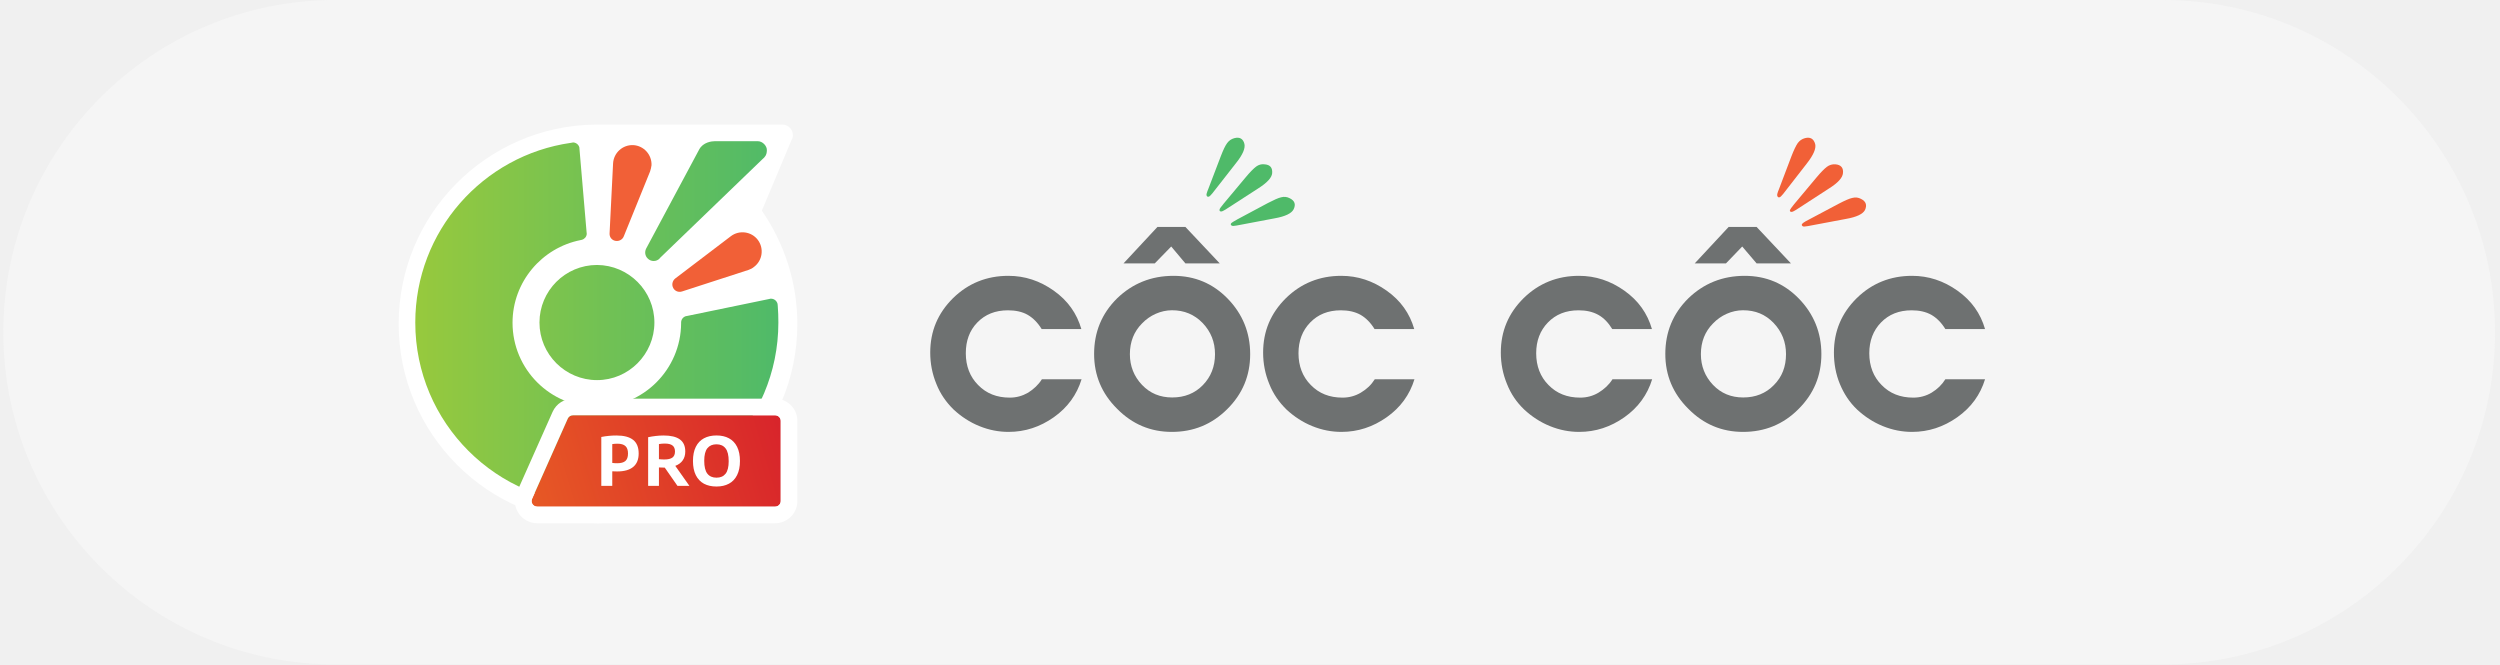
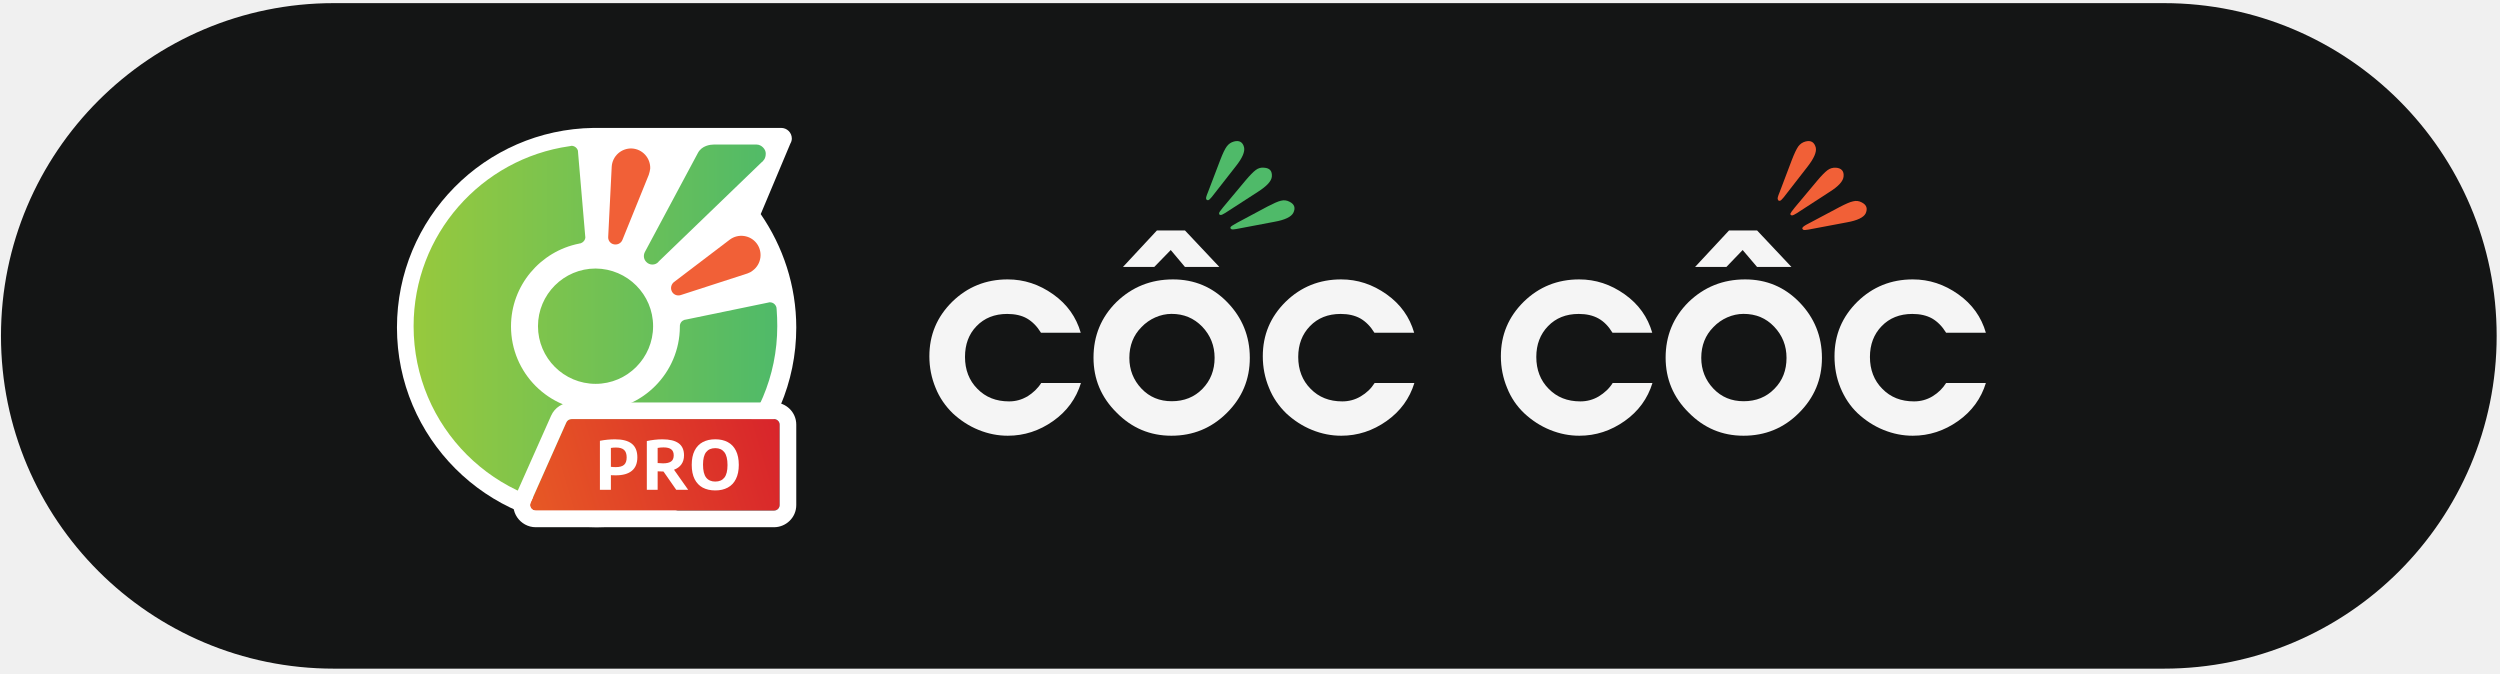
- <svg xmlns="http://www.w3.org/2000/svg" width="301" height="80" viewBox="0 0 301 80" fill="none">
-   <rect x="0.4" width="300" height="80" rx="40" fill="#F5F5F5" />
-   <path d="M96 39C96 52.246 85.246 63 72 63C58.754 63 48 52.246 48 39C48 25.86 58.54 15.178 71.644 15C71.751 15 71.893 15 72 15H94.113C94.148 15 94.148 15 94.184 15C94.896 15 95.466 15.57 95.466 16.282C95.466 16.496 95.395 16.709 95.288 16.887L91.727 25.362C94.398 29.243 96 33.944 96 39Z" fill="white" />
-   <path d="M78.27 20.639L75.101 28.461C74.928 28.907 74.408 29.13 73.938 28.956C73.566 28.808 73.368 28.461 73.393 28.09L73.814 19.674C73.888 18.386 74.977 17.421 76.24 17.47C77.527 17.545 78.492 18.634 78.443 19.896C78.418 20.144 78.344 20.391 78.27 20.639Z" fill="#F16037" />
-   <path fill-rule="evenodd" clip-rule="evenodd" d="M86.067 17H91.241C91.81 17 92.355 17.569 92.33 18.089C92.33 18.703 92.038 18.956 91.839 19.129C91.829 19.137 91.82 19.145 91.81 19.154L79.433 31.085V31.11C79.037 31.531 78.369 31.531 77.972 31.11C77.651 30.788 77.601 30.318 77.799 29.922C77.799 29.922 83.716 18.857 84.186 17.99C84.656 17.124 85.671 17 86.067 17ZM93.716 38.833C93.716 50.913 83.938 60.691 71.858 60.691C59.803 60.691 50 50.913 50 38.833C50 27.817 58.144 18.708 68.739 17.198C68.785 17.186 68.832 17.18 68.876 17.174C68.925 17.168 68.972 17.161 69.011 17.148C69.358 17.173 69.655 17.396 69.754 17.742L69.779 18.064L70.62 27.892L70.645 28.164C70.62 28.511 70.373 28.783 70.051 28.882C70.002 28.882 69.952 28.882 69.903 28.907C65.249 29.823 61.709 33.932 61.709 38.858C61.709 44.452 66.239 49.007 71.858 49.007C77.453 49.007 81.983 44.477 82.007 38.907V38.883V38.833V38.784C82.032 38.437 82.255 38.165 82.577 38.066L82.725 38.041L92.553 36.011L92.776 35.962H92.825C93.197 35.962 93.518 36.209 93.617 36.58C93.617 36.615 93.623 36.649 93.628 36.686C93.635 36.729 93.642 36.775 93.642 36.828C93.692 37.447 93.716 38.14 93.716 38.833ZM78.789 38.833C78.789 42.645 75.695 45.765 71.883 45.765C68.071 45.765 64.952 42.67 64.952 38.833C64.952 35.021 68.046 31.902 71.883 31.902C75.695 31.927 78.789 35.021 78.789 38.833Z" fill="url(#paint0_linear)" />
-   <path d="M90.127 32.496L82.107 35.095C81.636 35.244 81.141 34.996 80.993 34.526C80.869 34.155 81.017 33.759 81.29 33.536L87.998 28.436C89.013 27.669 90.474 27.867 91.241 28.882C92.008 29.897 91.81 31.358 90.795 32.125C90.597 32.298 90.35 32.422 90.127 32.496Z" fill="#F16037" />
-   <path d="M68.359 50.401C68.468 50.157 68.713 50 68.985 50H93.317C93.694 50 94 50.298 94 50.667V60.333C94 60.702 93.694 61 93.317 61H64.683C64.192 61 63.861 60.508 64.057 60.068L68.359 50.401Z" fill="url(#paint1_linear)" />
-   <path d="M72.397 52.611C73.01 52.492 73.614 52.433 74.211 52.433C75.113 52.433 75.785 52.609 76.228 52.96C76.674 53.311 76.896 53.857 76.896 54.6C76.896 55.313 76.678 55.851 76.24 56.216C75.803 56.58 75.155 56.763 74.296 56.763C74.175 56.763 73.982 56.757 73.717 56.746V58.5H72.397V52.611ZM74.308 55.774C74.762 55.774 75.093 55.683 75.301 55.499C75.508 55.315 75.612 55.018 75.612 54.608C75.612 54.195 75.508 53.894 75.301 53.705C75.093 53.516 74.77 53.421 74.333 53.421C74.111 53.421 73.906 53.438 73.717 53.47V55.738C73.914 55.762 74.111 55.774 74.308 55.774Z" fill="white" />
-   <path d="M81.568 58.5L80.037 56.301H79.964C79.775 56.301 79.566 56.294 79.336 56.281V58.5H78.036V52.64C78.322 52.578 78.627 52.528 78.951 52.49C79.275 52.452 79.595 52.433 79.911 52.433C80.778 52.433 81.427 52.591 81.859 52.907C82.291 53.22 82.507 53.703 82.507 54.357C82.507 54.783 82.403 55.143 82.195 55.434C81.99 55.726 81.693 55.944 81.304 56.09L83.005 58.5H81.568ZM79.336 55.284C79.563 55.309 79.78 55.321 79.988 55.321C80.426 55.321 80.748 55.245 80.956 55.094C81.164 54.943 81.268 54.698 81.268 54.361C81.268 54.029 81.168 53.787 80.968 53.636C80.771 53.482 80.463 53.405 80.045 53.405C79.807 53.405 79.571 53.425 79.336 53.466V55.284Z" fill="white" />
-   <path d="M86.264 58.577C85.684 58.577 85.182 58.465 84.758 58.241C84.337 58.014 84.01 57.671 83.778 57.212C83.548 56.753 83.433 56.183 83.433 55.503C83.433 54.823 83.548 54.253 83.778 53.794C84.01 53.335 84.337 52.993 84.758 52.769C85.182 52.542 85.684 52.429 86.264 52.429C86.845 52.429 87.346 52.542 87.767 52.769C88.191 52.996 88.517 53.339 88.747 53.798C88.977 54.257 89.091 54.825 89.091 55.503C89.091 56.181 88.975 56.749 88.743 57.208C88.513 57.667 88.187 58.01 87.763 58.237C87.342 58.464 86.842 58.577 86.264 58.577ZM86.264 57.512C86.742 57.512 87.107 57.354 87.358 57.038C87.609 56.722 87.734 56.22 87.734 55.531C87.734 54.819 87.608 54.301 87.354 53.98C87.103 53.656 86.74 53.494 86.264 53.494C85.786 53.494 85.421 53.652 85.167 53.968C84.916 54.284 84.79 54.786 84.79 55.475C84.79 56.19 84.916 56.709 85.167 57.03C85.418 57.351 85.784 57.512 86.264 57.512Z" fill="white" />
-   <path fill-rule="evenodd" clip-rule="evenodd" d="M68.986 48H93.317C94.754 48 96 49.149 96 50.667V60.333C96 61.851 94.754 63 93.317 63H64.684C62.82 63 61.415 61.086 62.23 59.255L66.532 49.588C66.97 48.604 67.944 48 68.986 48ZM68.986 50C68.714 50 68.468 50.157 68.359 50.401L64.057 60.068C63.861 60.508 64.192 61 64.684 61H93.317C93.694 61 94 60.702 94 60.333V50.667C94 50.298 93.694 50 93.317 50H68.986Z" fill="white" />
-   <path d="M125.443 45.662H130.221C129.651 47.526 128.537 49.067 126.879 50.235C125.22 51.404 123.413 52 121.432 52C120.244 52 119.08 51.776 117.917 51.304C116.753 50.832 115.738 50.161 114.822 49.316C113.931 48.446 113.213 47.427 112.743 46.234C112.248 45.041 112 43.773 112 42.456C112 39.871 112.916 37.709 114.748 35.894C116.58 34.105 118.808 33.21 121.407 33.21C123.388 33.21 125.195 33.806 126.879 34.999C128.562 36.193 129.651 37.733 130.196 39.622H125.418C124.948 38.852 124.378 38.28 123.735 37.907C123.091 37.535 122.274 37.361 121.358 37.361C119.823 37.361 118.61 37.858 117.669 38.827C116.728 39.796 116.283 41.039 116.283 42.53C116.283 44.071 116.778 45.364 117.768 46.358C118.758 47.377 120.021 47.874 121.581 47.874C122.373 47.874 123.091 47.675 123.784 47.278C124.452 46.855 125.022 46.333 125.443 45.662Z" fill="#6E7171" />
-   <path d="M141.287 33.21C143.861 33.21 146.04 34.128 147.822 35.965C149.605 37.802 150.521 40.036 150.521 42.642C150.521 45.224 149.605 47.433 147.748 49.27C145.891 51.106 143.688 52 141.089 52C138.539 52 136.335 51.082 134.503 49.22C132.647 47.383 131.731 45.174 131.731 42.617C131.731 39.986 132.647 37.752 134.503 35.916C136.36 34.128 138.613 33.21 141.287 33.21ZM141.113 37.355C140.445 37.355 139.777 37.504 139.158 37.777C138.539 38.05 137.969 38.447 137.499 38.944C136.533 39.912 136.038 41.153 136.038 42.642C136.038 44.082 136.533 45.323 137.499 46.341C138.464 47.358 139.677 47.855 141.138 47.855C142.624 47.855 143.861 47.358 144.827 46.365C145.792 45.373 146.287 44.132 146.287 42.642C146.287 41.178 145.792 39.937 144.802 38.894C143.787 37.852 142.574 37.355 141.113 37.355Z" fill="#6E7171" />
-   <path d="M135.271 31.713L139.356 27.323H142.723L146.857 31.713H142.723L141.014 29.679L139.034 31.713H135.271Z" fill="#6E7171" />
-   <path d="M165.523 45.662H170.301C169.732 47.526 168.618 49.067 166.959 50.235C165.3 51.404 163.493 52 161.512 52C160.324 52 159.161 51.776 157.997 51.304C156.834 50.832 155.819 50.161 154.903 49.316C154.011 48.446 153.293 47.427 152.823 46.234C152.328 45.041 152.08 43.773 152.08 42.456C152.08 39.871 152.996 37.709 154.828 35.894C156.66 34.105 158.888 33.21 161.488 33.21C163.468 33.21 165.275 33.806 166.959 34.999C168.642 36.193 169.732 37.733 170.276 39.622H165.498C165.028 38.852 164.458 38.28 163.815 37.907C163.146 37.535 162.354 37.361 161.438 37.361C159.903 37.361 158.69 37.858 157.75 38.827C156.809 39.796 156.338 41.039 156.338 42.53C156.338 44.071 156.834 45.364 157.824 46.358C158.814 47.377 160.077 47.874 161.636 47.874C162.428 47.874 163.171 47.675 163.84 47.278C164.558 46.855 165.102 46.333 165.523 45.662Z" fill="#6E7171" />
-   <path d="M194.142 45.662H198.92C198.35 47.526 197.236 49.067 195.578 50.235C193.919 51.404 192.112 52 190.131 52C188.943 52 187.779 51.776 186.616 51.304C185.452 50.832 184.437 50.161 183.521 49.316C182.605 48.446 181.912 47.427 181.442 46.234C180.947 45.041 180.699 43.773 180.699 42.456C180.699 39.871 181.615 37.709 183.447 35.894C185.279 34.105 187.507 33.21 190.106 33.21C192.087 33.21 193.894 33.806 195.578 34.999C197.261 36.193 198.35 37.733 198.895 39.622H194.117C193.647 38.852 193.102 38.28 192.433 37.907C191.765 37.535 190.973 37.361 190.057 37.361C188.522 37.361 187.309 37.858 186.368 38.827C185.427 39.796 184.957 41.039 184.957 42.53C184.957 44.071 185.452 45.364 186.442 46.358C187.433 47.377 188.695 47.874 190.255 47.874C191.047 47.874 191.79 47.675 192.458 47.278C193.151 46.855 193.721 46.333 194.142 45.662Z" fill="#6E7171" />
-   <path d="M210.06 33.21C212.635 33.21 214.813 34.128 216.596 35.965C218.378 37.802 219.294 40.036 219.294 42.642C219.294 45.224 218.378 47.433 216.521 49.27C214.689 51.106 212.461 52 209.862 52C207.312 52 205.109 51.082 203.277 49.22C201.42 47.383 200.504 45.174 200.504 42.617C200.504 39.986 201.42 37.752 203.277 35.916C205.133 34.128 207.386 33.21 210.06 33.21ZM209.862 37.355C209.193 37.355 208.525 37.504 207.906 37.777C207.287 38.05 206.718 38.447 206.247 38.944C205.282 39.912 204.787 41.153 204.787 42.642C204.787 44.082 205.282 45.323 206.247 46.341C207.213 47.358 208.426 47.855 209.887 47.855C211.372 47.855 212.61 47.358 213.575 46.365C214.566 45.373 215.036 44.132 215.036 42.642C215.036 41.178 214.541 39.937 213.551 38.894C212.56 37.852 211.347 37.355 209.862 37.355Z" fill="#6E7171" />
-   <path d="M204.044 31.713L208.129 27.323H211.496L215.63 31.713H211.496L209.763 29.679L207.807 31.713H204.044Z" fill="#6E7171" />
-   <path d="M234.222 45.662H239C238.431 47.526 237.317 49.067 235.658 50.235C233.999 51.404 232.192 52 230.212 52C229.023 52 227.86 51.776 226.696 51.304C225.533 50.832 224.518 50.161 223.602 49.316C222.686 48.446 222.017 47.427 221.522 46.234C221.027 45.041 220.804 43.773 220.804 42.456C220.804 39.871 221.72 37.709 223.552 35.894C225.384 34.105 227.612 33.21 230.212 33.21C232.192 33.21 233.999 33.806 235.683 34.999C237.366 36.193 238.455 37.733 239 39.622H234.222C233.752 38.852 233.182 38.28 232.539 37.907C231.87 37.535 231.078 37.361 230.162 37.361C228.627 37.361 227.414 37.858 226.473 38.827C225.533 39.796 225.062 41.039 225.062 42.53C225.062 44.071 225.557 45.364 226.548 46.358C227.538 47.377 228.801 47.874 230.36 47.874C231.152 47.874 231.895 47.675 232.563 47.278C233.257 46.855 233.801 46.333 234.222 45.662Z" fill="#6E7171" />
-   <path d="M145.495 22.71L146.981 18.817C147.278 18.048 147.525 17.527 147.748 17.23C147.971 16.932 148.243 16.733 148.615 16.634C149.258 16.461 149.679 16.709 149.828 17.329C149.951 17.849 149.63 18.618 148.837 19.61L145.966 23.281C145.768 23.529 145.619 23.653 145.545 23.678C145.396 23.702 145.322 23.678 145.272 23.529C145.223 23.454 145.297 23.182 145.495 22.71Z" fill="#4FBA69" />
-   <path d="M147.327 24.521L150.001 21.322C150.521 20.701 150.942 20.28 151.239 20.057C151.536 19.834 151.882 19.734 152.254 19.784C152.922 19.834 153.219 20.181 153.17 20.85C153.12 21.396 152.576 21.991 151.486 22.686L147.575 25.215C147.302 25.389 147.129 25.463 147.03 25.463C146.882 25.463 146.807 25.389 146.832 25.24C146.832 25.141 147.005 24.918 147.327 24.521Z" fill="#4FBA69" />
-   <path d="M148.986 26.406L152.65 24.447C153.368 24.075 153.912 23.826 154.259 23.752C154.63 23.653 154.977 23.703 155.299 23.876C155.893 24.174 156.041 24.62 155.744 25.215C155.497 25.687 154.754 26.059 153.492 26.282L148.912 27.15C148.615 27.199 148.417 27.224 148.318 27.175C148.194 27.1 148.144 27.026 148.218 26.902C148.293 26.803 148.54 26.654 148.986 26.406Z" fill="#4FBA69" />
-   <path d="M214.194 22.76L215.679 18.841C215.977 18.073 216.224 17.552 216.447 17.229C216.67 16.932 216.942 16.733 217.313 16.634C217.957 16.46 218.378 16.709 218.551 17.353C218.675 17.874 218.353 18.643 217.561 19.66L214.689 23.355C214.491 23.603 214.343 23.727 214.268 23.752C214.12 23.777 214.046 23.752 213.996 23.603C213.922 23.504 213.996 23.231 214.194 22.76Z" fill="#F16037" />
-   <path d="M216.026 24.57L218.724 21.346C219.244 20.726 219.665 20.305 219.962 20.082C220.259 19.858 220.606 19.759 220.977 19.784C221.646 19.834 221.968 20.206 221.893 20.85C221.844 21.396 221.299 22.016 220.185 22.71L216.249 25.265C215.977 25.439 215.803 25.513 215.704 25.513C215.556 25.513 215.481 25.439 215.506 25.29C215.531 25.215 215.704 24.967 216.026 24.57Z" fill="#F16037" />
-   <path d="M217.709 26.48L221.398 24.521C222.116 24.149 222.661 23.901 223.032 23.827C223.403 23.727 223.75 23.777 224.072 23.951C224.666 24.248 224.815 24.695 224.542 25.29C224.295 25.761 223.552 26.133 222.265 26.356L217.66 27.224C217.338 27.274 217.14 27.299 217.066 27.249C216.942 27.175 216.893 27.076 216.967 26.976C217.016 26.877 217.264 26.703 217.709 26.48Z" fill="#F16037" />
+ <svg xmlns="http://www.w3.org/2000/svg" width="260" height="70" viewBox="0 0 260 70" fill="none">
+   <rect x="0.102" y="0.326" width="259.551" height="69.213" rx="34.607" fill="#141515" />
+   <path d="M82.812 34.067C82.812 45.528 73.508 54.831 62.048 54.831C50.587 54.831 41.284 45.528 41.284 34.067C41.284 22.7 50.403 13.457 61.74 13.303C61.832 13.303 61.955 13.303 62.048 13.303H81.179C81.21 13.303 81.21 13.303 81.241 13.303C81.857 13.303 82.35 13.796 82.35 14.412C82.35 14.597 82.288 14.782 82.196 14.936L79.115 22.268C81.425 25.626 82.812 29.693 82.812 34.067Z" fill="white" />
+   <path d="M67.472 18.182L64.731 24.95C64.581 25.335 64.131 25.528 63.724 25.378C63.403 25.25 63.231 24.95 63.253 24.628L63.617 17.347C63.681 16.233 64.623 15.398 65.716 15.441C66.829 15.505 67.665 16.447 67.622 17.54C67.6 17.754 67.536 17.968 67.472 18.182Z" fill="#F16037" />
+   <path fill-rule="evenodd" clip-rule="evenodd" d="M74.218 15.034H78.694C79.187 15.034 79.658 15.526 79.637 15.976C79.637 16.507 79.384 16.726 79.212 16.875C79.203 16.883 79.195 16.89 79.187 16.897L68.478 27.22V27.241C68.136 27.605 67.558 27.605 67.215 27.241C66.936 26.963 66.894 26.556 67.065 26.213C67.065 26.213 72.184 16.64 72.591 15.89C72.997 15.141 73.876 15.034 74.218 15.034ZM80.836 33.923C80.836 44.374 72.376 52.834 61.925 52.834C51.495 52.834 43.014 44.374 43.014 33.923C43.014 24.392 50.06 16.511 59.226 15.205C59.267 15.195 59.307 15.189 59.345 15.184C59.388 15.179 59.428 15.173 59.462 15.162C59.762 15.183 60.019 15.376 60.105 15.676L60.126 15.954L60.854 24.457L60.876 24.692C60.854 24.992 60.64 25.228 60.361 25.314C60.319 25.314 60.276 25.314 60.233 25.335C56.207 26.127 53.144 29.683 53.144 33.944C53.144 38.785 57.063 42.725 61.925 42.725C66.765 42.725 70.684 38.806 70.706 33.987V33.966V33.923V33.88C70.727 33.58 70.92 33.345 71.198 33.259L71.327 33.238L79.829 31.482L80.022 31.439H80.065C80.386 31.439 80.665 31.653 80.75 31.974C80.75 32.004 80.755 32.034 80.76 32.066C80.766 32.103 80.772 32.142 80.772 32.188C80.814 32.724 80.836 33.323 80.836 33.923ZM67.922 33.923C67.922 37.221 65.245 39.92 61.946 39.92C58.648 39.92 55.95 37.243 55.95 33.923C55.95 30.625 58.627 27.927 61.946 27.927C65.245 27.948 67.922 30.625 67.922 33.923Z" fill="url(#paint0_linear)" />
+   <path d="M77.731 28.441L70.791 30.689C70.385 30.818 69.956 30.604 69.828 30.197C69.721 29.875 69.849 29.533 70.085 29.34L75.889 24.928C76.767 24.264 78.03 24.436 78.694 25.314C79.358 26.192 79.187 27.455 78.309 28.119C78.137 28.269 77.923 28.376 77.731 28.441Z" fill="#F16037" />
+   <path d="M58.898 43.931C58.992 43.721 59.204 43.584 59.44 43.584H80.491C80.817 43.584 81.082 43.843 81.082 44.161V52.524C81.082 52.843 80.817 53.101 80.491 53.101H55.718C55.292 53.101 55.007 52.675 55.176 52.294L58.898 43.931Z" fill="url(#paint1_linear)" />
+   <path d="M62.391 45.843C62.921 45.741 63.445 45.689 63.961 45.689C64.741 45.689 65.323 45.841 65.706 46.145C66.091 46.449 66.284 46.922 66.284 47.564C66.284 48.181 66.095 48.647 65.716 48.962C65.338 49.277 64.777 49.435 64.034 49.435C63.929 49.435 63.762 49.43 63.533 49.421V50.938H62.391V45.843ZM64.045 48.58C64.437 48.58 64.724 48.501 64.903 48.342C65.083 48.183 65.173 47.926 65.173 47.571C65.173 47.214 65.083 46.953 64.903 46.789C64.724 46.626 64.444 46.544 64.066 46.544C63.874 46.544 63.697 46.558 63.533 46.586V48.548C63.704 48.569 63.874 48.58 64.045 48.58Z" fill="white" />
+   <path d="M70.326 50.938L69.001 49.036H68.938C68.775 49.036 68.593 49.03 68.395 49.018V50.938H67.27V45.868C67.518 45.814 67.782 45.771 68.062 45.738C68.342 45.706 68.619 45.689 68.892 45.689C69.642 45.689 70.204 45.826 70.578 46.099C70.952 46.37 71.138 46.788 71.138 47.354C71.138 47.723 71.049 48.033 70.869 48.286C70.691 48.538 70.434 48.727 70.098 48.853L71.569 50.938H70.326ZM68.395 48.156C68.591 48.177 68.779 48.188 68.959 48.188C69.337 48.188 69.617 48.122 69.796 47.991C69.976 47.861 70.066 47.649 70.066 47.357C70.066 47.07 69.98 46.861 69.807 46.73C69.636 46.597 69.37 46.53 69.008 46.53C68.802 46.53 68.598 46.548 68.395 46.583V48.156Z" fill="white" />
+   <path d="M74.389 51.005C73.887 51.005 73.452 50.908 73.085 50.714C72.721 50.518 72.438 50.221 72.237 49.824C72.039 49.427 71.94 48.934 71.94 48.345C71.94 47.757 72.039 47.264 72.237 46.867C72.438 46.469 72.721 46.174 73.085 45.98C73.452 45.784 73.887 45.686 74.389 45.686C74.891 45.686 75.325 45.784 75.689 45.98C76.056 46.176 76.338 46.473 76.537 46.87C76.735 47.267 76.835 47.759 76.835 48.345C76.835 48.932 76.734 49.423 76.533 49.82C76.335 50.218 76.052 50.514 75.685 50.71C75.321 50.907 74.889 51.005 74.389 51.005ZM74.389 50.083C74.802 50.083 75.118 49.947 75.335 49.673C75.552 49.4 75.661 48.965 75.661 48.37C75.661 47.753 75.551 47.306 75.332 47.028C75.114 46.748 74.8 46.607 74.389 46.607C73.975 46.607 73.659 46.744 73.439 47.017C73.222 47.291 73.114 47.725 73.114 48.321C73.114 48.94 73.222 49.388 73.439 49.666C73.657 49.944 73.973 50.083 74.389 50.083Z" fill="white" />
+   <path fill-rule="evenodd" clip-rule="evenodd" d="M59.44 41.854H80.491C81.734 41.854 82.812 42.848 82.812 44.161V52.524C82.812 53.837 81.734 54.831 80.491 54.831H55.718C54.106 54.831 52.89 53.175 53.595 51.591L57.317 43.228C57.696 42.376 58.539 41.854 59.44 41.854ZM59.44 43.584C59.205 43.584 58.992 43.721 58.898 43.931L55.176 52.294C55.007 52.675 55.292 53.101 55.718 53.101H80.491C80.817 53.101 81.082 52.843 81.082 52.524V44.161C81.082 43.843 80.817 43.584 80.491 43.584H59.44Z" fill="white" />
+   <path d="M108.285 39.831H112.419C111.926 41.444 110.962 42.777 109.527 43.788C108.092 44.799 106.528 45.315 104.815 45.315C103.787 45.315 102.78 45.121 101.774 44.712C100.767 44.304 99.889 43.723 99.096 42.992C98.325 42.24 97.704 41.358 97.297 40.326C96.869 39.294 96.654 38.197 96.654 37.057C96.654 34.821 97.447 32.95 99.032 31.381C100.617 29.832 102.545 29.058 104.794 29.058C106.507 29.058 108.071 29.574 109.527 30.606C110.983 31.639 111.926 32.972 112.397 34.606H108.263C107.856 33.939 107.364 33.445 106.807 33.122C106.25 32.8 105.543 32.649 104.751 32.649C103.423 32.649 102.373 33.079 101.559 33.918C100.745 34.757 100.36 35.832 100.36 37.122C100.36 38.455 100.788 39.573 101.645 40.433C102.502 41.315 103.594 41.745 104.943 41.745C105.629 41.745 106.25 41.573 106.85 41.229C107.428 40.863 107.921 40.412 108.285 39.831Z" fill="#F5F5F5" />
+   <path d="M121.992 29.058C124.22 29.058 126.105 29.853 127.647 31.442C129.189 33.031 129.981 34.964 129.981 37.219C129.981 39.452 129.189 41.363 127.583 42.952C125.976 44.541 124.07 45.315 121.821 45.315C119.615 45.315 117.709 44.52 116.124 42.909C114.517 41.32 113.725 39.409 113.725 37.197C113.725 34.921 114.517 32.988 116.124 31.399C117.73 29.853 119.679 29.058 121.992 29.058ZM121.842 32.644C121.264 32.644 120.686 32.773 120.15 33.01C119.615 33.246 119.122 33.589 118.715 34.019C117.88 34.856 117.452 35.93 117.452 37.219C117.452 38.464 117.88 39.538 118.715 40.418C119.551 41.299 120.6 41.728 121.864 41.728C123.149 41.728 124.22 41.299 125.055 40.44C125.891 39.581 126.319 38.507 126.319 37.219C126.319 35.952 125.891 34.878 125.034 33.976C124.156 33.074 123.106 32.644 121.842 32.644Z" fill="#F5F5F5" />
+   <path d="M116.788 27.763L120.322 23.965H123.235L126.812 27.763H123.235L121.757 26.003L120.043 27.763H116.788Z" fill="#F5F5F5" />
+   <path d="M142.961 39.831H147.095C146.602 41.444 145.638 42.777 144.203 43.788C142.768 44.799 141.205 45.315 139.491 45.315C138.463 45.315 137.456 45.121 136.45 44.712C135.443 44.304 134.565 43.723 133.773 42.992C133.001 42.24 132.38 41.358 131.973 40.326C131.545 39.294 131.331 38.197 131.331 37.057C131.331 34.821 132.123 32.95 133.708 31.381C135.293 29.832 137.221 29.058 139.47 29.058C141.183 29.058 142.747 29.574 144.203 30.606C145.66 31.639 146.602 32.972 147.073 34.606H142.94C142.533 33.939 142.04 33.445 141.483 33.122C140.905 32.8 140.219 32.649 139.427 32.649C138.099 32.649 137.05 33.079 136.236 33.918C135.422 34.757 135.015 35.832 135.015 37.122C135.015 38.455 135.443 39.573 136.3 40.433C137.157 41.315 138.249 41.745 139.598 41.745C140.284 41.745 140.926 41.573 141.505 41.229C142.126 40.863 142.597 40.412 142.961 39.831Z" fill="#F5F5F5" />
+   <path d="M167.721 39.831H171.855C171.362 41.444 170.398 42.777 168.963 43.788C167.528 44.799 165.965 45.315 164.251 45.315C163.223 45.315 162.216 45.121 161.21 44.712C160.203 44.304 159.325 43.723 158.533 42.992C157.74 42.24 157.14 41.358 156.733 40.326C156.305 39.294 156.091 38.197 156.091 37.057C156.091 34.821 156.883 32.95 158.468 31.381C160.053 29.832 161.981 29.058 164.23 29.058C165.943 29.058 167.507 29.574 168.963 30.606C170.42 31.639 171.362 32.972 171.833 34.606H167.7C167.293 33.939 166.821 33.445 166.243 33.122C165.665 32.8 164.979 32.649 164.187 32.649C162.859 32.649 161.81 33.079 160.996 33.918C160.182 34.757 159.775 35.832 159.775 37.122C159.775 38.455 160.203 39.573 161.06 40.433C161.917 41.315 163.009 41.745 164.358 41.745C165.044 41.745 165.686 41.573 166.265 41.229C166.864 40.863 167.357 40.412 167.721 39.831Z" fill="#F5F5F5" />
+   <path d="M181.493 29.058C183.72 29.058 185.605 29.853 187.147 31.442C188.689 33.031 189.482 34.964 189.482 37.219C189.482 39.452 188.689 41.363 187.083 42.952C185.498 44.541 183.57 45.315 181.322 45.315C179.115 45.315 177.209 44.52 175.624 42.909C174.018 41.32 173.225 39.409 173.225 37.197C173.225 34.921 174.018 32.988 175.624 31.399C177.231 29.853 179.18 29.058 181.493 29.058ZM181.322 32.644C180.743 32.644 180.165 32.773 179.629 33.01C179.094 33.246 178.601 33.589 178.194 34.019C177.359 34.856 176.931 35.93 176.931 37.219C176.931 38.464 177.359 39.538 178.194 40.418C179.03 41.299 180.079 41.728 181.343 41.728C182.628 41.728 183.699 41.299 184.534 40.44C185.391 39.581 185.798 38.507 185.798 37.219C185.798 35.952 185.37 34.878 184.513 33.976C183.656 33.074 182.607 32.644 181.322 32.644Z" fill="#F5F5F5" />
+   <path d="M176.288 27.763L179.822 23.965H182.735L186.312 27.763H182.735L181.236 26.003L179.544 27.763H176.288Z" fill="#F5F5F5" />
+   <path d="M202.397 39.831H206.531C206.038 41.444 205.075 42.777 203.64 43.788C202.205 44.799 200.641 45.315 198.928 45.315C197.899 45.315 196.893 45.121 195.886 44.712C194.88 44.304 194.001 43.723 193.209 42.992C192.416 42.24 191.838 41.358 191.41 40.326C190.981 39.294 190.789 38.197 190.789 37.057C190.789 34.821 191.581 32.95 193.166 31.381C194.751 29.832 196.679 29.058 198.928 29.058C200.641 29.058 202.205 29.574 203.661 30.606C205.118 31.639 206.06 32.972 206.531 34.606H202.397C201.99 33.939 201.498 33.445 200.941 33.122C200.363 32.8 199.677 32.649 198.885 32.649C197.557 32.649 196.507 33.079 195.693 33.918C194.879 34.757 194.473 35.832 194.473 37.122C194.473 38.455 194.901 39.573 195.758 40.433C196.614 41.315 197.707 41.745 199.056 41.745C199.741 41.745 200.384 41.573 200.962 41.229C201.562 40.863 202.033 40.412 202.397 39.831Z" fill="#F5F5F5" />
+   <path d="M125.634 19.974L126.919 16.605C127.176 15.94 127.39 15.49 127.583 15.232C127.775 14.975 128.011 14.803 128.332 14.717C128.889 14.567 129.253 14.782 129.382 15.318C129.489 15.769 129.21 16.434 128.525 17.292L126.041 20.468C125.869 20.682 125.741 20.79 125.676 20.811C125.548 20.832 125.484 20.811 125.441 20.682C125.398 20.618 125.462 20.382 125.634 19.974Z" fill="#4FBA69" />
+   <path d="M127.219 21.541L129.532 18.773C129.982 18.236 130.346 17.871 130.603 17.678C130.86 17.485 131.16 17.399 131.481 17.442C132.059 17.485 132.316 17.785 132.273 18.365C132.23 18.837 131.759 19.352 130.817 19.953L127.433 22.141C127.197 22.291 127.047 22.356 126.962 22.356C126.833 22.356 126.769 22.291 126.79 22.163C126.79 22.077 126.94 21.884 127.219 21.541Z" fill="#4FBA69" />
+   <path d="M128.654 23.171L131.824 21.476C132.445 21.154 132.916 20.94 133.216 20.875C133.537 20.79 133.837 20.833 134.115 20.983C134.629 21.24 134.758 21.627 134.501 22.142C134.287 22.549 133.644 22.871 132.552 23.064L128.589 23.815C128.332 23.858 128.161 23.88 128.075 23.837C127.968 23.772 127.925 23.708 127.99 23.601C128.054 23.515 128.268 23.386 128.654 23.171Z" fill="#4FBA69" />
+   <path d="M185.07 20.017L186.355 16.627C186.612 15.962 186.826 15.511 187.019 15.232C187.212 14.975 187.447 14.803 187.769 14.717C188.325 14.567 188.69 14.782 188.839 15.339C188.947 15.79 188.668 16.455 187.983 17.335L185.498 20.532C185.327 20.747 185.198 20.854 185.134 20.875C185.006 20.897 184.941 20.875 184.898 20.747C184.834 20.661 184.898 20.425 185.07 20.017Z" fill="#F16037" />
+   <path d="M186.655 21.584L188.989 18.794C189.439 18.258 189.803 17.893 190.06 17.7C190.317 17.507 190.617 17.421 190.938 17.442C191.517 17.485 191.795 17.807 191.731 18.365C191.688 18.837 191.217 19.373 190.253 19.974L186.848 22.184C186.612 22.334 186.462 22.399 186.376 22.399C186.248 22.399 186.184 22.334 186.205 22.206C186.226 22.141 186.376 21.927 186.655 21.584Z" fill="#F16037" />
+   <path d="M188.111 23.236L191.303 21.541C191.924 21.219 192.395 21.004 192.716 20.94C193.037 20.854 193.337 20.897 193.616 21.047C194.13 21.305 194.258 21.691 194.023 22.206C193.809 22.613 193.166 22.935 192.052 23.128L188.068 23.879C187.79 23.922 187.619 23.944 187.554 23.901C187.447 23.837 187.404 23.751 187.469 23.665C187.512 23.579 187.726 23.429 188.111 23.236Z" fill="#F16037" />
  <defs>
-     <linearGradient id="paint0_linear" x1="50" y1="43.7" x2="93.716" y2="43.7" gradientUnits="userSpaceOnUse">
+     <linearGradient id="paint0_linear" x1="43.014" y1="38.134" x2="80.836" y2="38.134" gradientUnits="userSpaceOnUse">
      <stop stop-color="#97C93D" />
      <stop offset="1" stop-color="#4FBA69" />
    </linearGradient>
-     <linearGradient id="paint1_linear" x1="94" y1="50" x2="42.69" y2="65.292" gradientUnits="userSpaceOnUse">
+     <linearGradient id="paint1_linear" x1="81.082" y1="43.584" x2="36.69" y2="56.815" gradientUnits="userSpaceOnUse">
      <stop stop-color="#D8242B" />
      <stop offset="1" stop-color="#F17D21" />
    </linearGradient>
  </defs>
</svg>
